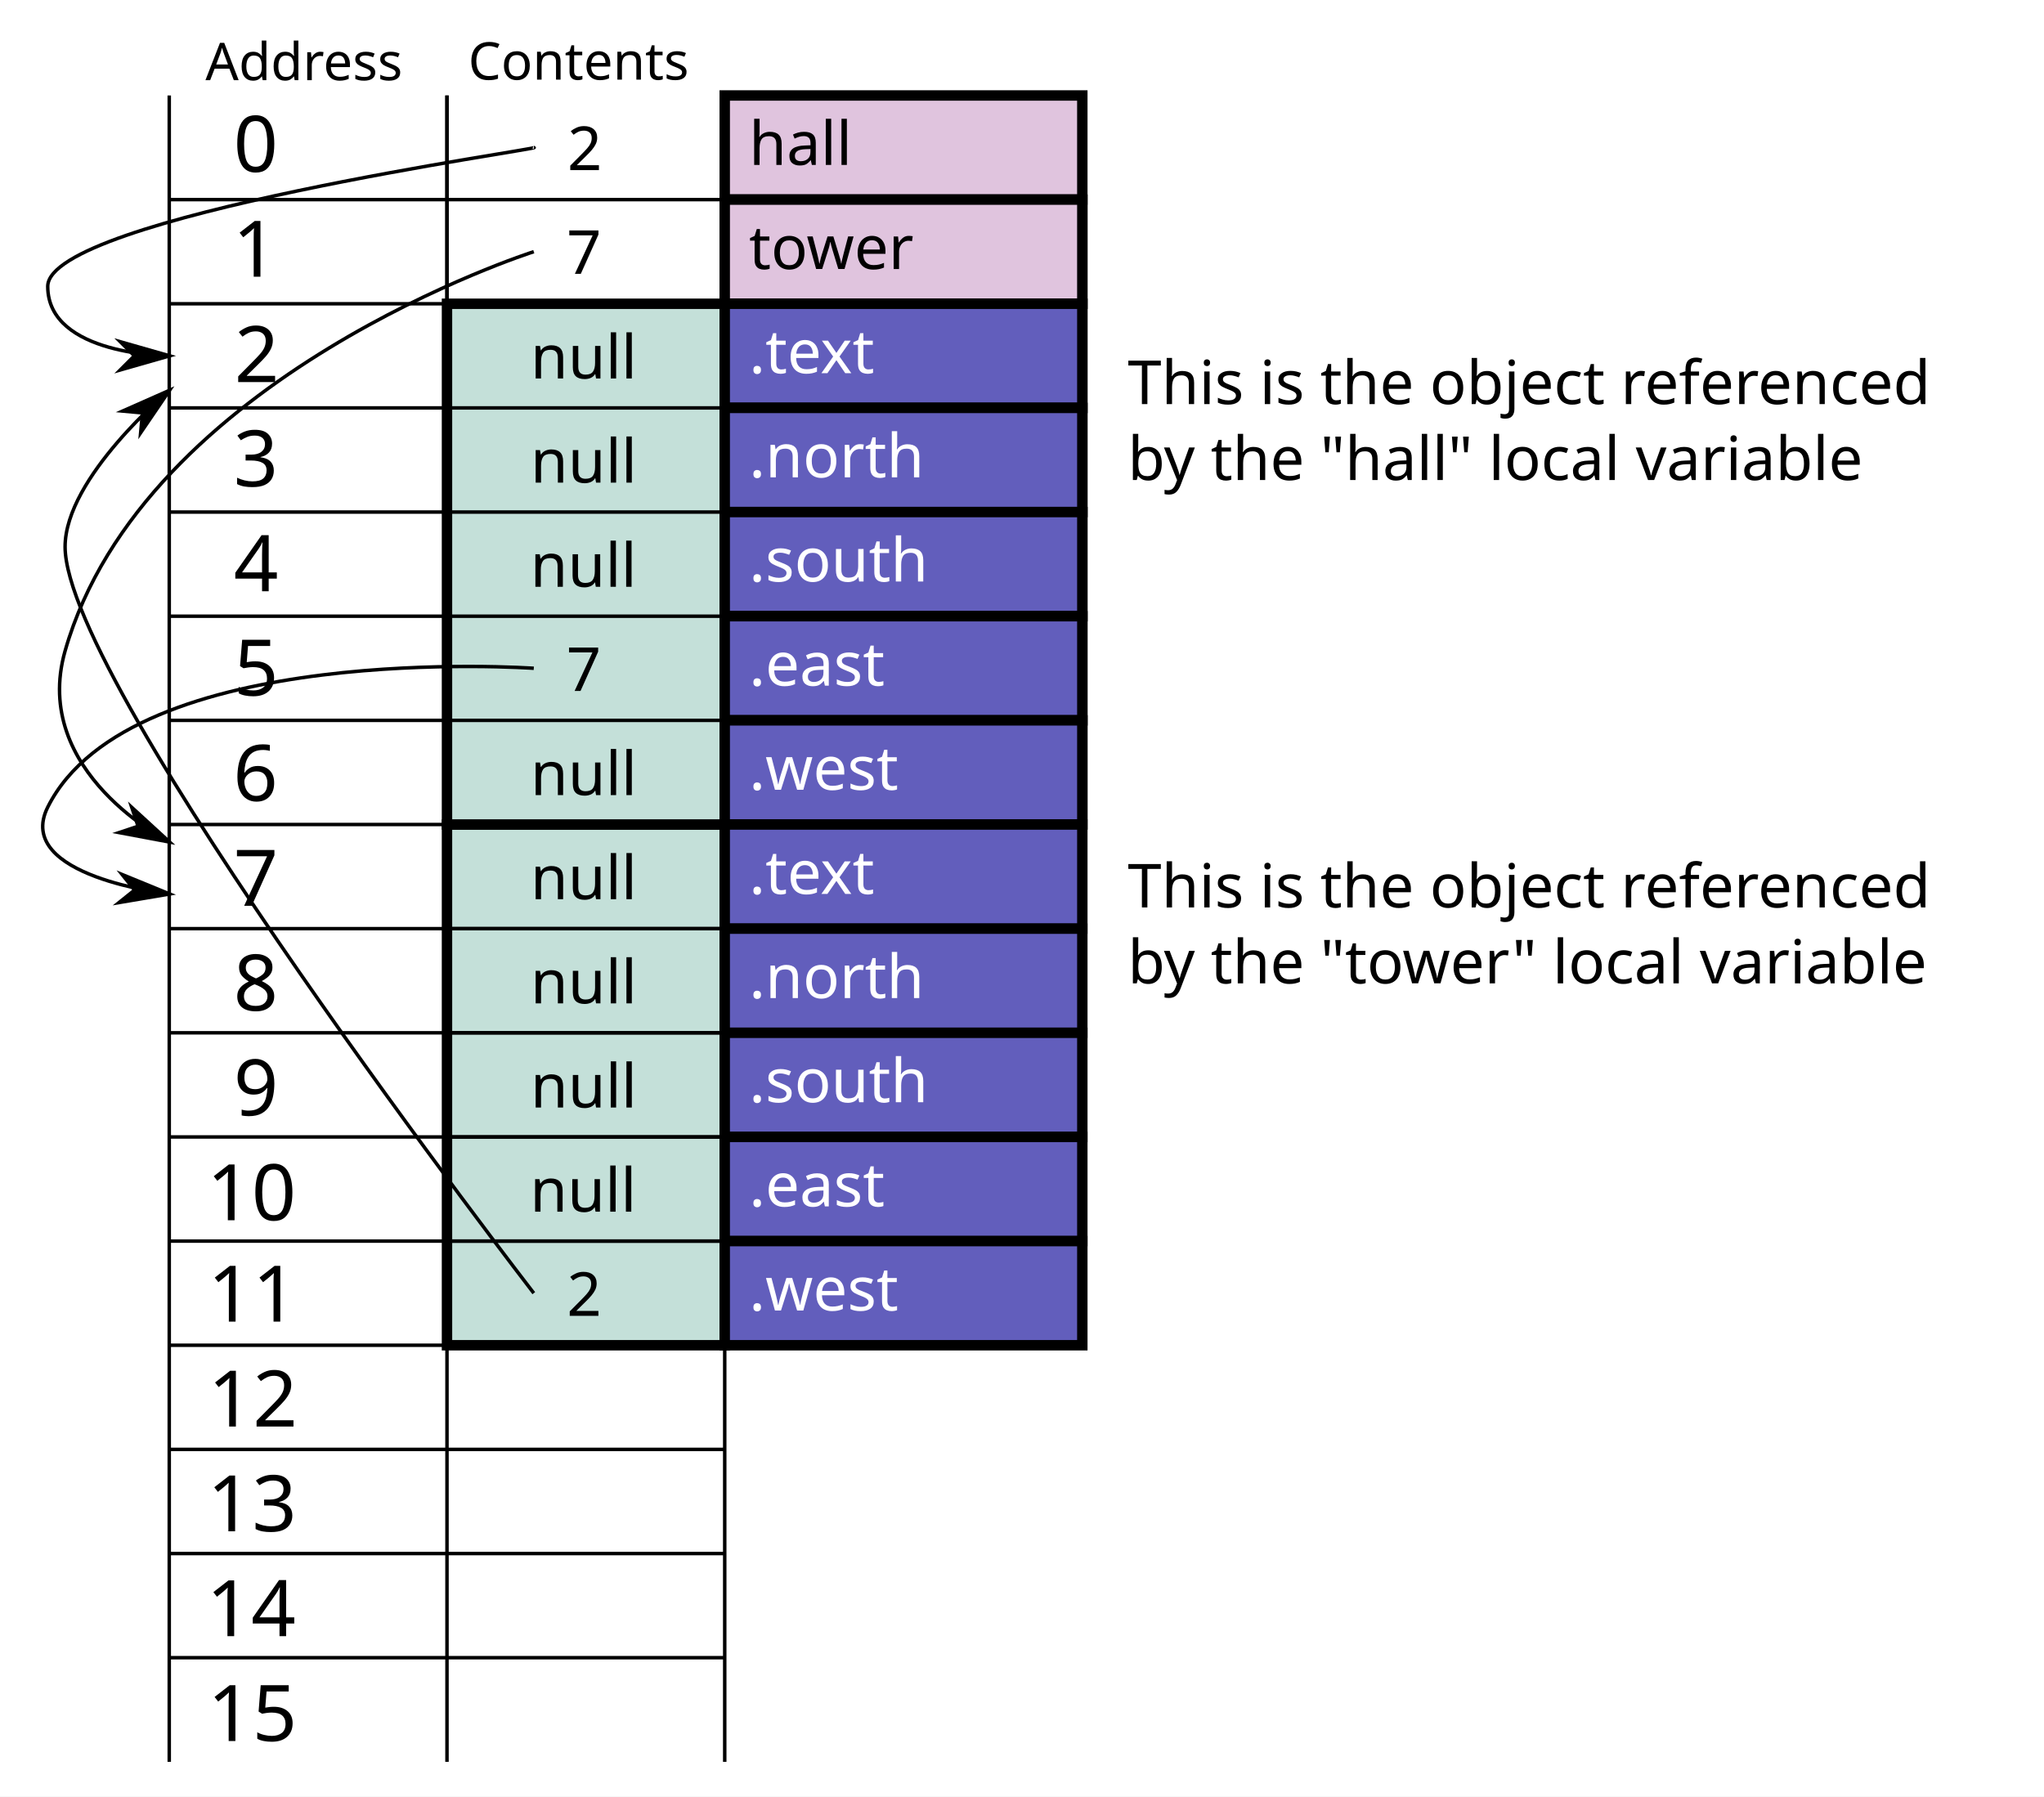
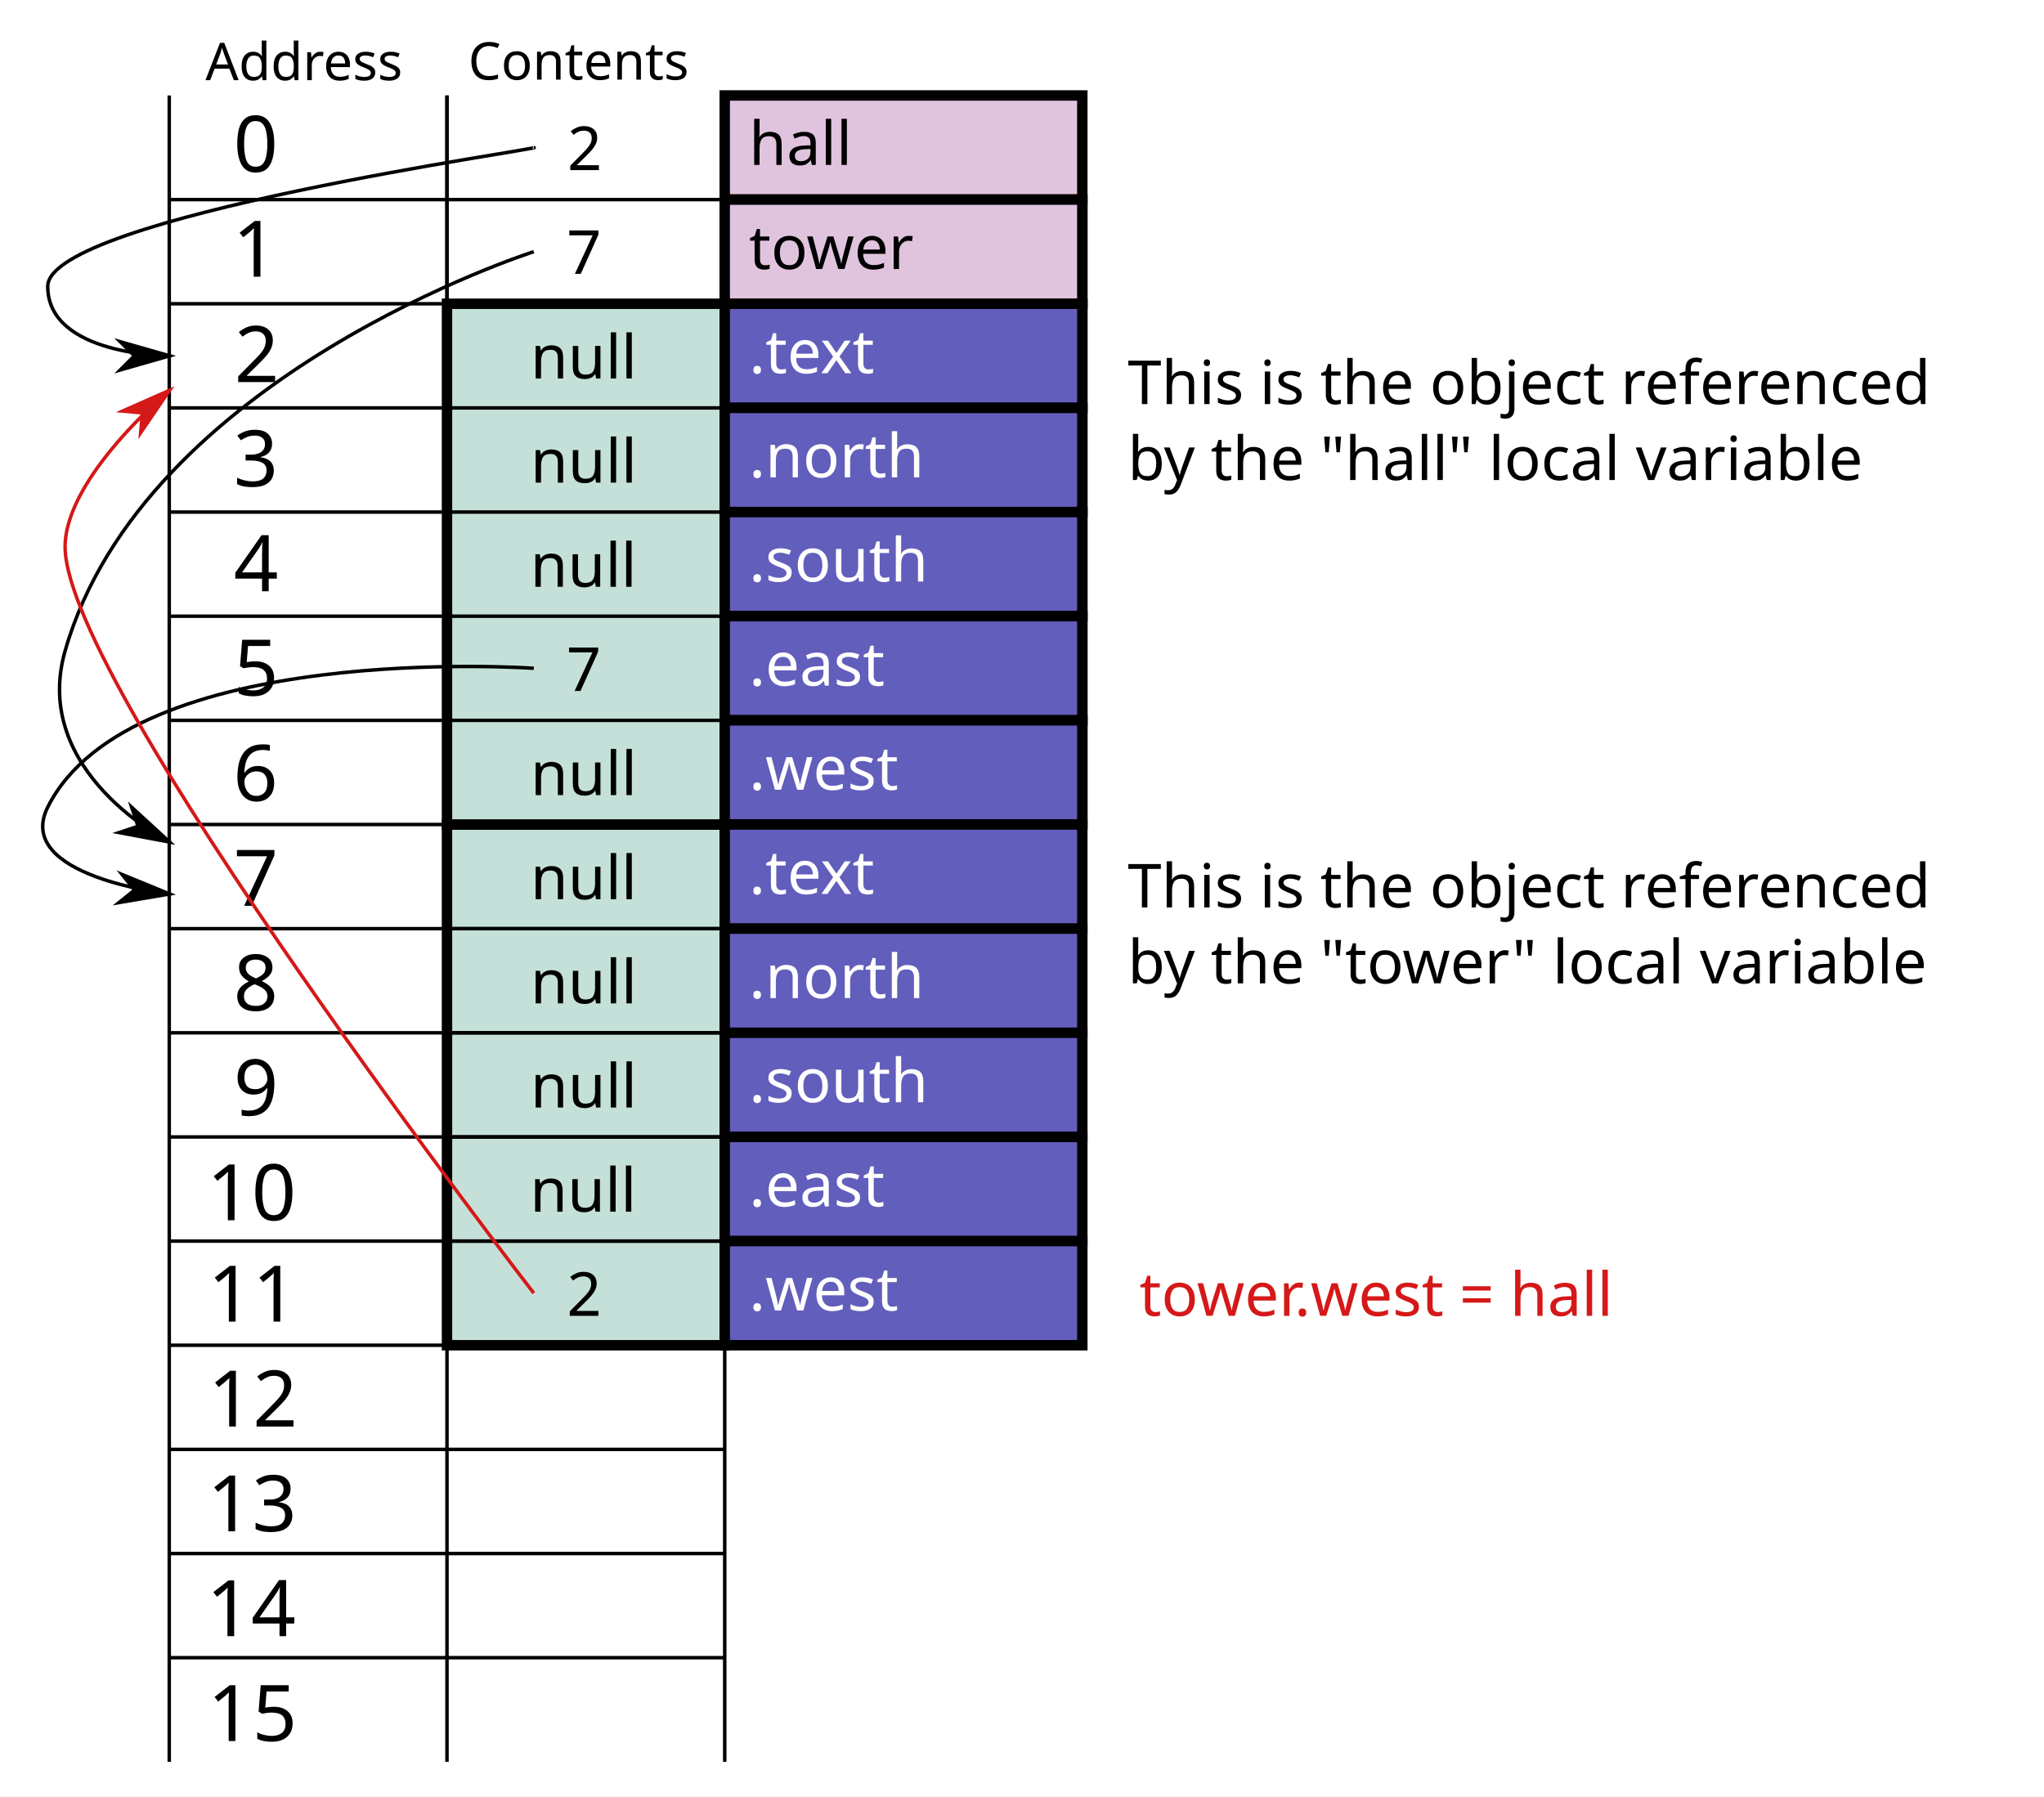
<svg xmlns="http://www.w3.org/2000/svg" width="166.158mm" height="146.05mm" viewBox="0 0 588.75 517.5" id="svg2" version="1.1">
  <defs id="defs4">
    <marker style="overflow:visible" id="marker5242" refX="0" refY="0" orient="auto">
-       <path transform="matrix(-0.8,0,0,-0.8,-10,0)" style="fill:#000000;fill-opacity:1;fill-rule:evenodd;stroke:#000000;stroke-width:1pt;stroke-opacity:1" d="M 0,0 5,-5 -12.5,0 5,5 0,0 Z" id="path5244" />
+       <path transform="matrix(-0.8,0,0,-0.8,-10,0)" style="fill:#d51818;fill-opacity:1;fill-rule:evenodd;stroke:#d51818;stroke-width:1pt;stroke-opacity:1" d="M 0,0 5,-5 -12.5,0 5,5 0,0 Z" id="path5244" />
    </marker>
    <marker orient="auto" refY="0" refX="0" id="marker4905" style="overflow:visible">
      <path id="path4907" d="M 0,0 5,-5 -12.5,0 5,5 0,0 Z" style="fill:#000000;fill-opacity:1;fill-rule:evenodd;stroke:#000000;stroke-width:1pt;stroke-opacity:1" transform="matrix(-0.8,0,0,-0.8,-10,0)" />
    </marker>
    <marker style="overflow:visible" id="marker6380" refX="0" refY="0" orient="auto">
      <path transform="matrix(-0.8,0,0,-0.8,-10,0)" style="fill:#000000;fill-opacity:1;fill-rule:evenodd;stroke:#000000;stroke-width:1pt;stroke-opacity:1" d="M 0,0 5,-5 -12.5,0 5,5 0,0 Z" id="path6382" />
    </marker>
    <marker orient="auto" refY="0" refX="0" id="Arrow1Lend" style="overflow:visible">
      <path id="path4327" d="M 0,0 5,-5 -12.5,0 5,5 0,0 Z" style="fill:#000000;fill-opacity:1;fill-rule:evenodd;stroke:#000000;stroke-width:1pt;stroke-opacity:1" transform="matrix(-0.8,0,0,-0.8,-10,0)" />
    </marker>
  </defs>
  <g id="layer1" transform="translate(88.74996,-44.86237)">
    <rect style="opacity:1;fill:#ffffff;fill-opacity:1;stroke:none;stroke-width:2.425;stroke-miterlimit:10;stroke-dasharray:none;stroke-opacity:1" id="rect4155-3" width="588.75" height="517.5" x="-88.75" y="44.862" />
    <rect y="282.362" x="40" height="150" width="80" id="rect3537" style="opacity:1;fill:#c4e0d9;fill-opacity:1;stroke:#000000;stroke-width:3;stroke-miterlimit:4;stroke-dasharray:none;stroke-opacity:1" />
    <rect style="opacity:1;fill:#c4e0d9;fill-opacity:1;stroke:#000000;stroke-width:3;stroke-miterlimit:4;stroke-dasharray:none;stroke-opacity:1" id="rect4316" width="80" height="150" x="40" y="132.362" />
    <path style="fill:none;fill-rule:evenodd;stroke:#000000;stroke-width:1px;stroke-linecap:butt;stroke-linejoin:miter;stroke-opacity:1" d="M 40,72.362 40,402.362" id="path4153" />
    <path style="fill:none;fill-rule:evenodd;stroke:#000000;stroke-width:1px;stroke-linecap:butt;stroke-linejoin:miter;stroke-opacity:1" d="m 40,102.362 80,0" id="path4184" />
    <path style="fill:none;fill-rule:evenodd;stroke:#000000;stroke-width:1px;stroke-linecap:butt;stroke-linejoin:miter;stroke-opacity:1" d="m 120,72.362 -2e-5,480" id="path4186" />
    <path style="fill:none;fill-rule:evenodd;stroke:#000000;stroke-width:1px;stroke-linecap:butt;stroke-linejoin:miter;stroke-opacity:1" d="m 40,192.362 80,0" id="path4184-3" />
    <path style="fill:none;fill-rule:evenodd;stroke:#000000;stroke-width:1px;stroke-linecap:butt;stroke-linejoin:miter;stroke-opacity:1" d="m 40,342.362 80,0" id="path4184-8" />
    <path style="fill:none;fill-rule:evenodd;stroke:#000000;stroke-width:1px;stroke-linecap:butt;stroke-linejoin:miter;stroke-opacity:1" d="m 40,312.362 80,0" id="path4184-6" />
    <path style="fill:none;fill-rule:evenodd;stroke:#000000;stroke-width:1px;stroke-linecap:butt;stroke-linejoin:miter;stroke-opacity:1" d="m 40,282.362 80,0" id="path4184-0" />
    <path style="fill:none;fill-rule:evenodd;stroke:#000000;stroke-width:1px;stroke-linecap:butt;stroke-linejoin:miter;stroke-opacity:1" d="m 40,132.362 80,0" id="path4184-4" />
    <path style="fill:none;fill-rule:evenodd;stroke:#000000;stroke-width:1px;stroke-linecap:butt;stroke-linejoin:miter;stroke-opacity:1" d="m 40,222.362 80,0" id="path4184-8-8" />
    <path style="fill:none;fill-rule:evenodd;stroke:#000000;stroke-width:1px;stroke-linecap:butt;stroke-linejoin:miter;stroke-opacity:1" d="m 40,372.362 80,0" id="path4184-8-88" />
    <path style="fill:none;fill-rule:evenodd;stroke:#000000;stroke-width:1px;stroke-linecap:butt;stroke-linejoin:miter;stroke-opacity:1" d="m 40,162.362 80,0" id="path4184-4-9" />
    <path style="fill:none;fill-rule:evenodd;stroke:#000000;stroke-width:1px;stroke-linecap:butt;stroke-linejoin:miter;stroke-opacity:1" d="m 40,252.362 80,0" id="path4184-8-8-7" />
    <path style="fill:none;fill-rule:evenodd;stroke:#000000;stroke-width:1px;stroke-linecap:butt;stroke-linejoin:miter;stroke-opacity:1" d="m -40,72.362 -2e-6,480" id="path4153-6" />
    <path style="fill:none;fill-rule:evenodd;stroke:#000000;stroke-width:1px;stroke-linecap:butt;stroke-linejoin:miter;stroke-opacity:1" d="m -40,102.362 80,0" id="path4184-43" />
    <path style="fill:none;fill-rule:evenodd;stroke:#000000;stroke-width:1px;stroke-linecap:butt;stroke-linejoin:miter;stroke-opacity:1" d="m 40,72.362 -1.1e-5,480" id="path4186-3" />
    <path style="fill:none;fill-rule:evenodd;stroke:#000000;stroke-width:1px;stroke-linecap:butt;stroke-linejoin:miter;stroke-opacity:1" d="m -40,192.362 80,0" id="path4184-3-3" />
    <path style="fill:none;fill-rule:evenodd;stroke:#000000;stroke-width:1px;stroke-linecap:butt;stroke-linejoin:miter;stroke-opacity:1" d="m -40,342.362 80,0" id="path4184-8-86" />
    <path style="fill:none;fill-rule:evenodd;stroke:#000000;stroke-width:1px;stroke-linecap:butt;stroke-linejoin:miter;stroke-opacity:1" d="m -40,312.362 80,0" id="path4184-6-0" />
    <path style="fill:none;fill-rule:evenodd;stroke:#000000;stroke-width:1px;stroke-linecap:butt;stroke-linejoin:miter;stroke-opacity:1" d="m -40,282.362 80,0" id="path4184-0-4" />
    <path style="fill:none;fill-rule:evenodd;stroke:#000000;stroke-width:1px;stroke-linecap:butt;stroke-linejoin:miter;stroke-opacity:1" d="m -40,132.362 80,0" id="path4184-4-8" />
    <path style="fill:none;fill-rule:evenodd;stroke:#000000;stroke-width:1px;stroke-linecap:butt;stroke-linejoin:miter;stroke-opacity:1" d="m -40,222.362 80,0" id="path4184-8-8-8" />
    <path style="fill:none;fill-rule:evenodd;stroke:#000000;stroke-width:1px;stroke-linecap:butt;stroke-linejoin:miter;stroke-opacity:1" d="m -40,372.362 80,0" id="path4184-8-88-8" />
    <path style="fill:none;fill-rule:evenodd;stroke:#000000;stroke-width:1px;stroke-linecap:butt;stroke-linejoin:miter;stroke-opacity:1" d="m -40,162.362 80,0" id="path4184-4-9-9" />
    <path style="fill:none;fill-rule:evenodd;stroke:#000000;stroke-width:1px;stroke-linecap:butt;stroke-linejoin:miter;stroke-opacity:1" d="m -40,252.362 80,0" id="path4184-8-8-7-7" />
    <text xml:space="preserve" style="font-style:normal;font-weight:normal;font-size:22.5px;line-height:125%;font-family:sans-serif;text-align:start;letter-spacing:0px;word-spacing:0px;writing-mode:lr-tb;text-anchor:start;fill:#000000;fill-opacity:1;stroke:none;stroke-width:1px;stroke-linecap:butt;stroke-linejoin:miter;stroke-opacity:1" x="-21.514" y="94.362" id="text4207">
      <tspan id="tspan4209" x="-21.514" y="94.362">0</tspan>
    </text>
    <text xml:space="preserve" style="font-style:normal;font-weight:normal;font-size:22.5px;line-height:125%;font-family:sans-serif;text-align:start;letter-spacing:0px;word-spacing:0px;writing-mode:lr-tb;text-anchor:start;fill:#000000;fill-opacity:1;stroke:none;stroke-width:1px;stroke-linecap:butt;stroke-linejoin:miter;stroke-opacity:1" x="-21.717" y="124.573" id="text4211">
      <tspan id="tspan4213" x="-21.717" y="124.573">1</tspan>
    </text>
    <text xml:space="preserve" style="font-style:normal;font-weight:normal;font-size:22.5px;line-height:125%;font-family:sans-serif;text-align:start;letter-spacing:0px;word-spacing:0px;writing-mode:lr-tb;text-anchor:start;fill:#000000;fill-opacity:1;stroke:none;stroke-width:1px;stroke-linecap:butt;stroke-linejoin:miter;stroke-opacity:1" x="-21.217" y="154.922" id="text4215">
      <tspan id="tspan4217" x="-21.217" y="154.922">2</tspan>
    </text>
    <text xml:space="preserve" style="font-style:normal;font-weight:normal;font-size:22.5px;line-height:125%;font-family:sans-serif;text-align:start;letter-spacing:0px;word-spacing:0px;writing-mode:lr-tb;text-anchor:start;fill:#000000;fill-opacity:1;stroke:none;stroke-width:1px;stroke-linecap:butt;stroke-linejoin:miter;stroke-opacity:1" x="-21.475" y="184.962" id="text4219">
      <tspan id="tspan4221" x="-21.475" y="184.962" style="font-weight:normal">3</tspan>
    </text>
    <text xml:space="preserve" style="font-style:normal;font-weight:normal;font-size:22.5px;line-height:125%;font-family:sans-serif;text-align:start;letter-spacing:0px;word-spacing:0px;writing-mode:lr-tb;text-anchor:start;fill:#000000;fill-opacity:1;stroke:none;stroke-width:1px;stroke-linecap:butt;stroke-linejoin:miter;stroke-opacity:1" x="-21.437" y="215.173" id="text4223">
      <tspan id="tspan4225" x="-21.437" y="215.173">4</tspan>
    </text>
    <text xml:space="preserve" style="font-style:normal;font-weight:normal;font-size:22.5px;line-height:125%;font-family:sans-serif;text-align:start;letter-spacing:0px;word-spacing:0px;writing-mode:lr-tb;text-anchor:start;fill:#000000;fill-opacity:1;stroke:none;stroke-width:1px;stroke-linecap:butt;stroke-linejoin:miter;stroke-opacity:1" x="-21.404" y="245.214" id="text4227">
      <tspan id="tspan4229" x="-21.404" y="245.214">5</tspan>
    </text>
    <text xml:space="preserve" style="font-style:normal;font-weight:normal;font-size:22.5px;line-height:125%;font-family:sans-serif;text-align:start;letter-spacing:0px;word-spacing:0px;writing-mode:lr-tb;text-anchor:start;fill:#000000;fill-opacity:1;stroke:none;stroke-width:1px;stroke-linecap:butt;stroke-linejoin:miter;stroke-opacity:1" x="-21.596" y="275.562" id="text4231">
      <tspan id="tspan4233" x="-21.596" y="275.562">6</tspan>
    </text>
    <text xml:space="preserve" style="font-style:normal;font-weight:normal;font-size:22.5px;line-height:125%;font-family:sans-serif;text-align:start;letter-spacing:0px;word-spacing:0px;writing-mode:lr-tb;text-anchor:start;fill:#000000;fill-opacity:1;stroke:none;stroke-width:1px;stroke-linecap:butt;stroke-linejoin:miter;stroke-opacity:1" x="-21.481" y="305.773" id="text4235">
      <tspan id="tspan4237" x="-21.481" y="305.773">7</tspan>
    </text>
    <text xml:space="preserve" style="font-style:normal;font-weight:normal;font-size:22.5px;line-height:125%;font-family:sans-serif;text-align:start;letter-spacing:0px;word-spacing:0px;writing-mode:lr-tb;text-anchor:start;fill:#000000;fill-opacity:1;stroke:none;stroke-width:1px;stroke-linecap:butt;stroke-linejoin:miter;stroke-opacity:1" x="-21.514" y="335.962" id="text4239">
      <tspan id="tspan4241" x="-21.514" y="335.962">8</tspan>
    </text>
    <text xml:space="preserve" style="font-style:normal;font-weight:normal;font-size:22.5px;line-height:125%;font-family:sans-serif;text-align:start;letter-spacing:0px;word-spacing:0px;writing-mode:lr-tb;text-anchor:start;fill:#000000;fill-opacity:1;stroke:none;stroke-width:1px;stroke-linecap:butt;stroke-linejoin:miter;stroke-opacity:1" x="-21.437" y="366.162" id="text4243">
      <tspan id="tspan4245" x="-21.437" y="366.162">9</tspan>
    </text>
    <text xml:space="preserve" style="font-style:normal;font-weight:normal;font-size:22.5px;line-height:125%;font-family:sans-serif;text-align:start;letter-spacing:0px;word-spacing:0px;writing-mode:lr-tb;text-anchor:start;fill:#000000;fill-opacity:1;stroke:none;stroke-width:1px;stroke-linecap:butt;stroke-linejoin:miter;stroke-opacity:1" x="-29.171" y="396.362" id="text4247">
      <tspan id="tspan4249" x="-29.171" y="396.362">10</tspan>
    </text>
    <text xml:space="preserve" style="font-style:normal;font-weight:normal;font-size:22.5px;line-height:125%;font-family:sans-serif;text-align:start;letter-spacing:0px;word-spacing:0px;writing-mode:lr-tb;text-anchor:start;fill:#000000;fill-opacity:1;stroke:none;stroke-width:1px;stroke-linecap:butt;stroke-linejoin:miter;stroke-opacity:1" x="-29.572" y="67.954" id="text5887">
      <tspan id="tspan5889" x="-29.572" y="67.954" style="font-size:15px">Address</tspan>
    </text>
    <text xml:space="preserve" style="font-style:normal;font-weight:normal;font-size:22.5px;line-height:125%;font-family:sans-serif;text-align:start;letter-spacing:0px;word-spacing:0px;writing-mode:lr-tb;text-anchor:start;fill:#000000;fill-opacity:1;stroke:none;stroke-width:1px;stroke-linecap:butt;stroke-linejoin:miter;stroke-opacity:1" x="46.1" y="67.801" id="text5891">
      <tspan id="tspan5893" x="46.1" y="67.801" style="font-size:15px">Contents</tspan>
    </text>
    <g id="g3448" transform="translate(1.420786,-4.55868)">
      <rect y="76.921" x="118.579" height="30" width="103" id="rect4497" style="color:#000000;clip-rule:nonzero;display:inline;overflow:visible;visibility:visible;opacity:1;isolation:auto;mix-blend-mode:normal;color-interpolation:sRGB;color-interpolation-filters:linearRGB;solid-color:#000000;solid-opacity:1;fill:#e0c4de;fill-opacity:1;fill-rule:nonzero;stroke:#000000;stroke-width:3;stroke-linecap:butt;stroke-linejoin:miter;stroke-miterlimit:4;stroke-dasharray:none;stroke-dashoffset:0;stroke-opacity:1;color-rendering:auto;image-rendering:auto;shape-rendering:auto;text-rendering:auto;enable-background:accumulate" />
      <text id="text4925" y="96.921" x="125.579" style="font-style:normal;font-weight:normal;font-size:17.5px;line-height:125%;font-family:sans-serif;text-align:start;letter-spacing:0px;word-spacing:0px;writing-mode:lr-tb;text-anchor:start;fill:#000000;fill-opacity:1;stroke:none;stroke-width:1px;stroke-linecap:butt;stroke-linejoin:miter;stroke-opacity:1" xml:space="preserve">
        <tspan y="96.921" x="125.579" id="tspan4927">hall</tspan>
      </text>
    </g>
    <path id="path3404" d="m 40,492.362 80,0" style="fill:none;fill-rule:evenodd;stroke:#000000;stroke-width:1px;stroke-linecap:butt;stroke-linejoin:miter;stroke-opacity:1" />
    <path id="path3406" d="m 40,462.362 80,0" style="fill:none;fill-rule:evenodd;stroke:#000000;stroke-width:1px;stroke-linecap:butt;stroke-linejoin:miter;stroke-opacity:1" />
    <path id="path3408" d="m 40,432.362 80,0" style="fill:none;fill-rule:evenodd;stroke:#000000;stroke-width:1px;stroke-linecap:butt;stroke-linejoin:miter;stroke-opacity:1" />
    <path id="path3410" d="m 40,522.362 80,0" style="fill:none;fill-rule:evenodd;stroke:#000000;stroke-width:1px;stroke-linecap:butt;stroke-linejoin:miter;stroke-opacity:1" />
    <path id="path3412" d="m 40,402.362 80,0" style="fill:none;fill-rule:evenodd;stroke:#000000;stroke-width:1px;stroke-linecap:butt;stroke-linejoin:miter;stroke-opacity:1" />
    <path id="path3414" d="m -40,492.362 80,0" style="fill:none;fill-rule:evenodd;stroke:#000000;stroke-width:1px;stroke-linecap:butt;stroke-linejoin:miter;stroke-opacity:1" />
    <path id="path3416" d="m -40,462.362 80,0" style="fill:none;fill-rule:evenodd;stroke:#000000;stroke-width:1px;stroke-linecap:butt;stroke-linejoin:miter;stroke-opacity:1" />
    <path id="path3418" d="m -40,432.362 80,0" style="fill:none;fill-rule:evenodd;stroke:#000000;stroke-width:1px;stroke-linecap:butt;stroke-linejoin:miter;stroke-opacity:1" />
    <path id="path3420" d="m -40,522.362 80,0" style="fill:none;fill-rule:evenodd;stroke:#000000;stroke-width:1px;stroke-linecap:butt;stroke-linejoin:miter;stroke-opacity:1" />
    <path id="path3422" d="m -40,402.362 80,0" style="fill:none;fill-rule:evenodd;stroke:#000000;stroke-width:1px;stroke-linecap:butt;stroke-linejoin:miter;stroke-opacity:1" />
    <text id="text3424" y="425.562" x="-28.88" style="font-style:normal;font-weight:normal;font-size:22.5px;line-height:125%;font-family:sans-serif;text-align:start;letter-spacing:0px;word-spacing:0px;writing-mode:lr-tb;text-anchor:start;fill:#000000;fill-opacity:1;stroke:none;stroke-width:1px;stroke-linecap:butt;stroke-linejoin:miter;stroke-opacity:1" xml:space="preserve">
      <tspan y="425.562" x="-28.88" id="tspan3426">11</tspan>
    </text>
    <text id="text3428" y="455.773" x="-28.792" style="font-style:normal;font-weight:normal;font-size:22.5px;line-height:125%;font-family:sans-serif;text-align:start;letter-spacing:0px;word-spacing:0px;writing-mode:lr-tb;text-anchor:start;fill:#000000;fill-opacity:1;stroke:none;stroke-width:1px;stroke-linecap:butt;stroke-linejoin:miter;stroke-opacity:1" xml:space="preserve">
      <tspan y="455.773" x="-28.792" id="tspan3430">12</tspan>
    </text>
    <text id="text3432" y="485.962" x="-29.017" style="font-style:normal;font-weight:normal;font-size:22.5px;line-height:125%;font-family:sans-serif;text-align:start;letter-spacing:0px;word-spacing:0px;writing-mode:lr-tb;text-anchor:start;fill:#000000;fill-opacity:1;stroke:none;stroke-width:1px;stroke-linecap:butt;stroke-linejoin:miter;stroke-opacity:1" xml:space="preserve">
      <tspan y="485.962" x="-29.017" id="tspan3434">13</tspan>
    </text>
    <text id="text3436" y="516.162" x="-29.286" style="font-style:normal;font-weight:normal;font-size:22.5px;line-height:125%;font-family:sans-serif;text-align:start;letter-spacing:0px;word-spacing:0px;writing-mode:lr-tb;text-anchor:start;fill:#000000;fill-opacity:1;stroke:none;stroke-width:1px;stroke-linecap:butt;stroke-linejoin:miter;stroke-opacity:1" xml:space="preserve">
      <tspan y="516.162" x="-29.286" id="tspan3438">14</tspan>
    </text>
    <text id="text3440" y="546.362" x="-28.935" style="font-style:normal;font-weight:normal;font-size:22.5px;line-height:125%;font-family:sans-serif;text-align:start;letter-spacing:0px;word-spacing:0px;writing-mode:lr-tb;text-anchor:start;fill:#000000;fill-opacity:1;stroke:none;stroke-width:1px;stroke-linecap:butt;stroke-linejoin:miter;stroke-opacity:1" xml:space="preserve">
      <tspan y="546.362" x="-28.935" id="tspan3442">15</tspan>
    </text>
    <text xml:space="preserve" style="font-style:normal;font-weight:normal;font-size:17.5px;line-height:125%;font-family:sans-serif;text-align:start;letter-spacing:0px;word-spacing:0px;writing-mode:lr-tb;text-anchor:start;fill:#000000;fill-opacity:1;stroke:none;stroke-width:1px;stroke-linecap:butt;stroke-linejoin:miter;stroke-opacity:1" x="-10" y="452.362" id="text3444">
      <tspan id="tspan3446" x="-10" y="452.362" />
    </text>
    <rect y="102.362" x="120" height="30" width="103" id="rect3455" style="color:#000000;clip-rule:nonzero;display:inline;overflow:visible;visibility:visible;opacity:1;isolation:auto;mix-blend-mode:normal;color-interpolation:sRGB;color-interpolation-filters:linearRGB;solid-color:#000000;solid-opacity:1;fill:#e0c4de;fill-opacity:1;fill-rule:nonzero;stroke:#000000;stroke-width:3;stroke-linecap:butt;stroke-linejoin:miter;stroke-miterlimit:4;stroke-dasharray:none;stroke-dashoffset:0;stroke-opacity:1;color-rendering:auto;image-rendering:auto;shape-rendering:auto;text-rendering:auto;enable-background:accumulate" />
    <text id="text3457" y="122.362" x="127" style="font-style:normal;font-weight:normal;font-size:17.5px;line-height:125%;font-family:sans-serif;text-align:start;letter-spacing:0px;word-spacing:0px;writing-mode:lr-tb;text-anchor:start;fill:#000000;fill-opacity:1;stroke:none;stroke-width:1px;stroke-linecap:butt;stroke-linejoin:miter;stroke-opacity:1" xml:space="preserve">
      <tspan y="122.362" x="127" id="tspan3459">myEnemy</tspan>
    </text>
    <rect style="color:#000000;clip-rule:nonzero;display:inline;overflow:visible;visibility:visible;opacity:1;isolation:auto;mix-blend-mode:normal;color-interpolation:sRGB;color-interpolation-filters:linearRGB;solid-color:#000000;solid-opacity:1;fill:#e0c4de;fill-opacity:1;fill-rule:nonzero;stroke:#000000;stroke-width:3;stroke-linecap:butt;stroke-linejoin:miter;stroke-miterlimit:4;stroke-dasharray:none;stroke-dashoffset:0;stroke-opacity:1;color-rendering:auto;image-rendering:auto;shape-rendering:auto;text-rendering:auto;enable-background:accumulate" id="rect3463" width="103" height="30" x="120" y="102.362" />
    <text xml:space="preserve" style="font-style:normal;font-weight:normal;font-size:17.5px;line-height:125%;font-family:sans-serif;text-align:start;letter-spacing:0px;word-spacing:0px;writing-mode:lr-tb;text-anchor:start;fill:#000000;fill-opacity:1;stroke:none;stroke-width:1px;stroke-linecap:butt;stroke-linejoin:miter;stroke-opacity:1" x="127" y="122.362" id="text3465">
      <tspan id="tspan3467" x="127" y="122.362">tower</tspan>
    </text>
    <rect style="color:#000000;clip-rule:nonzero;display:inline;overflow:visible;visibility:visible;opacity:1;isolation:auto;mix-blend-mode:normal;color-interpolation:sRGB;color-interpolation-filters:linearRGB;solid-color:#000000;solid-opacity:1;fill:#e0c4de;fill-opacity:1;fill-rule:nonzero;stroke:#000000;stroke-width:3;stroke-linecap:butt;stroke-linejoin:miter;stroke-miterlimit:4;stroke-dasharray:none;stroke-dashoffset:0;stroke-opacity:1;color-rendering:auto;image-rendering:auto;shape-rendering:auto;text-rendering:auto;enable-background:accumulate" id="rect3475" width="103" height="30" x="120" y="132.362" />
    <text xml:space="preserve" style="font-style:normal;font-weight:normal;font-size:17.5px;line-height:125%;font-family:sans-serif;text-align:start;letter-spacing:0px;word-spacing:0px;writing-mode:lr-tb;text-anchor:start;fill:#000000;fill-opacity:1;stroke:none;stroke-width:1px;stroke-linecap:butt;stroke-linejoin:miter;stroke-opacity:1" x="127" y="152.362" id="text3477">
      <tspan id="tspan3479" x="127" y="152.362">myEnemy</tspan>
    </text>
    <rect y="132.362" x="120" height="30" width="103" id="rect3481" style="color:#000000;clip-rule:nonzero;display:inline;overflow:visible;visibility:visible;opacity:1;isolation:auto;mix-blend-mode:normal;color-interpolation:sRGB;color-interpolation-filters:linearRGB;solid-color:#000000;solid-opacity:1;fill:#625ebc;fill-opacity:1;fill-rule:nonzero;stroke:#000000;stroke-width:3;stroke-linecap:butt;stroke-linejoin:miter;stroke-miterlimit:4;stroke-dasharray:none;stroke-dashoffset:0;stroke-opacity:1;color-rendering:auto;image-rendering:auto;shape-rendering:auto;text-rendering:auto;enable-background:accumulate" />
    <text id="text3483" y="152.362" x="127" style="font-style:normal;font-weight:normal;font-size:17.5px;line-height:125%;font-family:sans-serif;text-align:start;letter-spacing:0px;word-spacing:0px;writing-mode:lr-tb;text-anchor:start;fill:#ffffff;fill-opacity:1;stroke:none;stroke-width:1px;stroke-linecap:butt;stroke-linejoin:miter;stroke-opacity:1" xml:space="preserve">
      <tspan y="152.362" x="127" id="tspan3485">.text</tspan>
    </text>
    <rect y="162.362" x="120" height="30" width="103" id="rect3487" style="color:#000000;clip-rule:nonzero;display:inline;overflow:visible;visibility:visible;opacity:1;isolation:auto;mix-blend-mode:normal;color-interpolation:sRGB;color-interpolation-filters:linearRGB;solid-color:#000000;solid-opacity:1;fill:#e0c4de;fill-opacity:1;fill-rule:nonzero;stroke:#000000;stroke-width:3;stroke-linecap:butt;stroke-linejoin:miter;stroke-miterlimit:4;stroke-dasharray:none;stroke-dashoffset:0;stroke-opacity:1;color-rendering:auto;image-rendering:auto;shape-rendering:auto;text-rendering:auto;enable-background:accumulate" />
    <text id="text3489" y="182.362" x="127" style="font-style:normal;font-weight:normal;font-size:17.5px;line-height:125%;font-family:sans-serif;text-align:start;letter-spacing:0px;word-spacing:0px;writing-mode:lr-tb;text-anchor:start;fill:#000000;fill-opacity:1;stroke:none;stroke-width:1px;stroke-linecap:butt;stroke-linejoin:miter;stroke-opacity:1" xml:space="preserve">
      <tspan y="182.362" x="127" id="tspan3491">myEnemy</tspan>
    </text>
    <rect style="color:#000000;clip-rule:nonzero;display:inline;overflow:visible;visibility:visible;opacity:1;isolation:auto;mix-blend-mode:normal;color-interpolation:sRGB;color-interpolation-filters:linearRGB;solid-color:#000000;solid-opacity:1;fill:#625ebc;fill-opacity:1;fill-rule:nonzero;stroke:#000000;stroke-width:3;stroke-linecap:butt;stroke-linejoin:miter;stroke-miterlimit:4;stroke-dasharray:none;stroke-dashoffset:0;stroke-opacity:1;color-rendering:auto;image-rendering:auto;shape-rendering:auto;text-rendering:auto;enable-background:accumulate" id="rect3493" width="103" height="30" x="120" y="162.362" />
    <text xml:space="preserve" style="font-style:normal;font-weight:normal;font-size:17.5px;line-height:125%;font-family:sans-serif;text-align:start;letter-spacing:0px;word-spacing:0px;writing-mode:lr-tb;text-anchor:start;fill:#ffffff;fill-opacity:1;stroke:none;stroke-width:1px;stroke-linecap:butt;stroke-linejoin:miter;stroke-opacity:1" x="127" y="182.362" id="text3495">
      <tspan id="tspan3497" x="127" y="182.362">.north</tspan>
    </text>
    <rect style="color:#000000;clip-rule:nonzero;display:inline;overflow:visible;visibility:visible;opacity:1;isolation:auto;mix-blend-mode:normal;color-interpolation:sRGB;color-interpolation-filters:linearRGB;solid-color:#000000;solid-opacity:1;fill:#e0c4de;fill-opacity:1;fill-rule:nonzero;stroke:#000000;stroke-width:3;stroke-linecap:butt;stroke-linejoin:miter;stroke-miterlimit:4;stroke-dasharray:none;stroke-dashoffset:0;stroke-opacity:1;color-rendering:auto;image-rendering:auto;shape-rendering:auto;text-rendering:auto;enable-background:accumulate" id="rect3499" width="103" height="30" x="120" y="192.362" />
    <text xml:space="preserve" style="font-style:normal;font-weight:normal;font-size:17.5px;line-height:125%;font-family:sans-serif;text-align:start;letter-spacing:0px;word-spacing:0px;writing-mode:lr-tb;text-anchor:start;fill:#000000;fill-opacity:1;stroke:none;stroke-width:1px;stroke-linecap:butt;stroke-linejoin:miter;stroke-opacity:1" x="127" y="212.362" id="text3501">
      <tspan id="tspan3503" x="127" y="212.362">myEnemy</tspan>
    </text>
    <rect y="192.362" x="120" height="30" width="103" id="rect3505" style="color:#000000;clip-rule:nonzero;display:inline;overflow:visible;visibility:visible;opacity:1;isolation:auto;mix-blend-mode:normal;color-interpolation:sRGB;color-interpolation-filters:linearRGB;solid-color:#000000;solid-opacity:1;fill:#625ebc;fill-opacity:1;fill-rule:nonzero;stroke:#000000;stroke-width:3;stroke-linecap:butt;stroke-linejoin:miter;stroke-miterlimit:4;stroke-dasharray:none;stroke-dashoffset:0;stroke-opacity:1;color-rendering:auto;image-rendering:auto;shape-rendering:auto;text-rendering:auto;enable-background:accumulate" />
    <text id="text3507" y="212.362" x="127" style="font-style:normal;font-weight:normal;font-size:17.5px;line-height:125%;font-family:sans-serif;text-align:start;letter-spacing:0px;word-spacing:0px;writing-mode:lr-tb;text-anchor:start;fill:#ffffff;fill-opacity:1;stroke:none;stroke-width:1px;stroke-linecap:butt;stroke-linejoin:miter;stroke-opacity:1" xml:space="preserve">
      <tspan y="212.362" x="127" id="tspan3509">.south</tspan>
    </text>
    <rect y="222.362" x="120" height="30" width="103" id="rect3511" style="color:#000000;clip-rule:nonzero;display:inline;overflow:visible;visibility:visible;opacity:1;isolation:auto;mix-blend-mode:normal;color-interpolation:sRGB;color-interpolation-filters:linearRGB;solid-color:#000000;solid-opacity:1;fill:#e0c4de;fill-opacity:1;fill-rule:nonzero;stroke:#000000;stroke-width:3;stroke-linecap:butt;stroke-linejoin:miter;stroke-miterlimit:4;stroke-dasharray:none;stroke-dashoffset:0;stroke-opacity:1;color-rendering:auto;image-rendering:auto;shape-rendering:auto;text-rendering:auto;enable-background:accumulate" />
    <text id="text3513" y="242.362" x="127" style="font-style:normal;font-weight:normal;font-size:17.5px;line-height:125%;font-family:sans-serif;text-align:start;letter-spacing:0px;word-spacing:0px;writing-mode:lr-tb;text-anchor:start;fill:#000000;fill-opacity:1;stroke:none;stroke-width:1px;stroke-linecap:butt;stroke-linejoin:miter;stroke-opacity:1" xml:space="preserve">
      <tspan y="242.362" x="127" id="tspan3515">myEnemy</tspan>
    </text>
    <rect style="color:#000000;clip-rule:nonzero;display:inline;overflow:visible;visibility:visible;opacity:1;isolation:auto;mix-blend-mode:normal;color-interpolation:sRGB;color-interpolation-filters:linearRGB;solid-color:#000000;solid-opacity:1;fill:#625ebc;fill-opacity:1;fill-rule:nonzero;stroke:#000000;stroke-width:3;stroke-linecap:butt;stroke-linejoin:miter;stroke-miterlimit:4;stroke-dasharray:none;stroke-dashoffset:0;stroke-opacity:1;color-rendering:auto;image-rendering:auto;shape-rendering:auto;text-rendering:auto;enable-background:accumulate" id="rect3517" width="103" height="30" x="120" y="222.362" />
    <text xml:space="preserve" style="font-style:normal;font-weight:normal;font-size:17.5px;line-height:125%;font-family:sans-serif;text-align:start;letter-spacing:0px;word-spacing:0px;writing-mode:lr-tb;text-anchor:start;fill:#ffffff;fill-opacity:1;stroke:none;stroke-width:1px;stroke-linecap:butt;stroke-linejoin:miter;stroke-opacity:1" x="127" y="242.362" id="text3519">
      <tspan id="tspan3521" x="127" y="242.362">.east</tspan>
    </text>
    <rect style="color:#000000;clip-rule:nonzero;display:inline;overflow:visible;visibility:visible;opacity:1;isolation:auto;mix-blend-mode:normal;color-interpolation:sRGB;color-interpolation-filters:linearRGB;solid-color:#000000;solid-opacity:1;fill:#e0c4de;fill-opacity:1;fill-rule:nonzero;stroke:#000000;stroke-width:3;stroke-linecap:butt;stroke-linejoin:miter;stroke-miterlimit:4;stroke-dasharray:none;stroke-dashoffset:0;stroke-opacity:1;color-rendering:auto;image-rendering:auto;shape-rendering:auto;text-rendering:auto;enable-background:accumulate" id="rect3523" width="103" height="30" x="120" y="252.362" />
    <text xml:space="preserve" style="font-style:normal;font-weight:normal;font-size:17.5px;line-height:125%;font-family:sans-serif;text-align:start;letter-spacing:0px;word-spacing:0px;writing-mode:lr-tb;text-anchor:start;fill:#000000;fill-opacity:1;stroke:none;stroke-width:1px;stroke-linecap:butt;stroke-linejoin:miter;stroke-opacity:1" x="127" y="272.362" id="text3525">
      <tspan id="tspan3527" x="127" y="272.362">myEnemy</tspan>
    </text>
    <rect y="252.362" x="120" height="30" width="103" id="rect3529" style="color:#000000;clip-rule:nonzero;display:inline;overflow:visible;visibility:visible;opacity:1;isolation:auto;mix-blend-mode:normal;color-interpolation:sRGB;color-interpolation-filters:linearRGB;solid-color:#000000;solid-opacity:1;fill:#625ebc;fill-opacity:1;fill-rule:nonzero;stroke:#000000;stroke-width:3;stroke-linecap:butt;stroke-linejoin:miter;stroke-miterlimit:4;stroke-dasharray:none;stroke-dashoffset:0;stroke-opacity:1;color-rendering:auto;image-rendering:auto;shape-rendering:auto;text-rendering:auto;enable-background:accumulate" />
    <text id="text3531" y="272.362" x="127" style="font-style:normal;font-weight:normal;font-size:17.5px;line-height:125%;font-family:sans-serif;text-align:start;letter-spacing:0px;word-spacing:0px;writing-mode:lr-tb;text-anchor:start;fill:#ffffff;fill-opacity:1;stroke:none;stroke-width:1px;stroke-linecap:butt;stroke-linejoin:miter;stroke-opacity:1" xml:space="preserve">
      <tspan y="272.362" x="127" id="tspan3533">.west</tspan>
    </text>
    <text xml:space="preserve" style="font-style:normal;font-weight:normal;font-size:17.5px;line-height:125%;font-family:sans-serif;text-align:start;letter-spacing:0px;word-spacing:0px;writing-mode:lr-tb;text-anchor:start;fill:#000000;fill-opacity:1;stroke:none;stroke-width:1px;stroke-linecap:butt;stroke-linejoin:miter;stroke-opacity:1" x="64.059" y="153.886" id="text4442">
      <tspan id="tspan4444" x="64.059" y="153.886">null</tspan>
    </text>
    <text id="text4446" y="183.886" x="64.059" style="font-style:normal;font-weight:normal;font-size:17.5px;line-height:125%;font-family:sans-serif;text-align:start;letter-spacing:0px;word-spacing:0px;writing-mode:lr-tb;text-anchor:start;fill:#000000;fill-opacity:1;stroke:none;stroke-width:1px;stroke-linecap:butt;stroke-linejoin:miter;stroke-opacity:1" xml:space="preserve">
      <tspan y="183.886" x="64.059" id="tspan4448">null</tspan>
    </text>
    <text xml:space="preserve" style="font-style:normal;font-weight:normal;font-size:17.5px;line-height:125%;font-family:sans-serif;text-align:start;letter-spacing:0px;word-spacing:0px;writing-mode:lr-tb;text-anchor:start;fill:#000000;fill-opacity:1;stroke:none;stroke-width:1px;stroke-linecap:butt;stroke-linejoin:miter;stroke-opacity:1" x="63.983" y="213.886" id="text4450">
      <tspan id="tspan4452" x="63.983" y="213.886">null</tspan>
    </text>
    <text id="text4454" y="243.886" x="74.386" style="font-style:normal;font-weight:normal;font-size:17.5px;line-height:125%;font-family:sans-serif;text-align:start;letter-spacing:0px;word-spacing:0px;writing-mode:lr-tb;text-anchor:start;fill:#000000;fill-opacity:1;stroke:none;stroke-width:1px;stroke-linecap:butt;stroke-linejoin:miter;stroke-opacity:1" xml:space="preserve">
      <tspan y="243.886" x="74.386" id="tspan4456">7</tspan>
    </text>
    <text xml:space="preserve" style="font-style:normal;font-weight:normal;font-size:17.5px;line-height:125%;font-family:sans-serif;text-align:start;letter-spacing:0px;word-spacing:0px;writing-mode:lr-tb;text-anchor:start;fill:#000000;fill-opacity:1;stroke:none;stroke-width:1px;stroke-linecap:butt;stroke-linejoin:miter;stroke-opacity:1" x="64.059" y="273.886" id="text4458">
      <tspan id="tspan4460" x="64.059" y="273.886">null</tspan>
    </text>
    <text xml:space="preserve" style="font-style:normal;font-weight:normal;font-size:17.5px;line-height:125%;font-family:sans-serif;text-align:start;letter-spacing:0px;word-spacing:0px;writing-mode:lr-tb;text-anchor:start;fill:#000000;fill-opacity:1;stroke:none;stroke-width:1px;stroke-linecap:butt;stroke-linejoin:miter;stroke-opacity:1" x="74.668" y="93.856" id="text4462">
      <tspan id="tspan4464" x="74.668" y="93.856">2</tspan>
    </text>
    <path style="fill:none;fill-rule:evenodd;stroke:#000000;stroke-width:1px;stroke-linecap:butt;stroke-linejoin:miter;stroke-opacity:1;marker-end:url(#Arrow1Lend)" d="m 65,87.362 c 5,0 -140,20 -140,40 -4e-5,20 35,20 35,20" id="path4466" />
    <path style="fill:none;fill-rule:evenodd;stroke:#000000;stroke-width:1px;stroke-linecap:butt;stroke-linejoin:miter;stroke-opacity:1" d="m 40,342.362 80,0" id="path4184-3-6" />
    <path style="fill:none;fill-rule:evenodd;stroke:#000000;stroke-width:1px;stroke-linecap:butt;stroke-linejoin:miter;stroke-opacity:1" d="m 40,432.362 80,0" id="path4184-0-7" />
    <path style="fill:none;fill-rule:evenodd;stroke:#000000;stroke-width:1px;stroke-linecap:butt;stroke-linejoin:miter;stroke-opacity:1" d="m 40,282.362 80,0" id="path4184-4-5" />
    <path style="fill:none;fill-rule:evenodd;stroke:#000000;stroke-width:1px;stroke-linecap:butt;stroke-linejoin:miter;stroke-opacity:1" d="m 40,372.362 80,0" id="path4184-8-8-3" />
    <path style="fill:none;fill-rule:evenodd;stroke:#000000;stroke-width:1px;stroke-linecap:butt;stroke-linejoin:miter;stroke-opacity:1" d="m 40,312.362 80,0" id="path4184-4-9-5" />
    <path style="fill:none;fill-rule:evenodd;stroke:#000000;stroke-width:1px;stroke-linecap:butt;stroke-linejoin:miter;stroke-opacity:1" d="m 40,402.362 80,0" id="path4184-8-8-7-6" />
    <text id="text3537" y="161.253" x="236.082" style="font-style:normal;font-weight:normal;font-size:17.5px;line-height:125%;font-family:sans-serif;text-align:start;letter-spacing:0px;word-spacing:0px;writing-mode:lr-tb;text-anchor:start;fill:#000000;fill-opacity:1;stroke:none;stroke-width:1px;stroke-linecap:butt;stroke-linejoin:miter;stroke-opacity:1" xml:space="preserve">
      <tspan y="161.253" x="236.082" id="tspan3539">This is the object referenced</tspan>
      <tspan id="tspan3541" y="183.128" x="236.082">by the "hall" local variable</tspan>
    </text>
    <rect style="color:#000000;clip-rule:nonzero;display:inline;overflow:visible;visibility:visible;opacity:1;isolation:auto;mix-blend-mode:normal;color-interpolation:sRGB;color-interpolation-filters:linearRGB;solid-color:#000000;solid-opacity:1;fill:#625ebc;fill-opacity:1;fill-rule:nonzero;stroke:#000000;stroke-width:3;stroke-linecap:butt;stroke-linejoin:miter;stroke-miterlimit:4;stroke-dasharray:none;stroke-dashoffset:0;stroke-opacity:1;color-rendering:auto;image-rendering:auto;shape-rendering:auto;text-rendering:auto;enable-background:accumulate" id="rect3507" width="103" height="30" x="120" y="282.362" />
    <text xml:space="preserve" style="font-style:normal;font-weight:normal;font-size:17.5px;line-height:125%;font-family:sans-serif;text-align:start;letter-spacing:0px;word-spacing:0px;writing-mode:lr-tb;text-anchor:start;fill:#ffffff;fill-opacity:1;stroke:none;stroke-width:1px;stroke-linecap:butt;stroke-linejoin:miter;stroke-opacity:1" x="127" y="302.362" id="text3509">
      <tspan id="tspan3511" x="127" y="302.362">.text</tspan>
    </text>
    <rect y="312.362" x="120" height="30" width="103" id="rect3513" style="color:#000000;clip-rule:nonzero;display:inline;overflow:visible;visibility:visible;opacity:1;isolation:auto;mix-blend-mode:normal;color-interpolation:sRGB;color-interpolation-filters:linearRGB;solid-color:#000000;solid-opacity:1;fill:#625ebc;fill-opacity:1;fill-rule:nonzero;stroke:#000000;stroke-width:3;stroke-linecap:butt;stroke-linejoin:miter;stroke-miterlimit:4;stroke-dasharray:none;stroke-dashoffset:0;stroke-opacity:1;color-rendering:auto;image-rendering:auto;shape-rendering:auto;text-rendering:auto;enable-background:accumulate" />
    <text id="text3515" y="332.362" x="127" style="font-style:normal;font-weight:normal;font-size:17.5px;line-height:125%;font-family:sans-serif;text-align:start;letter-spacing:0px;word-spacing:0px;writing-mode:lr-tb;text-anchor:start;fill:#ffffff;fill-opacity:1;stroke:none;stroke-width:1px;stroke-linecap:butt;stroke-linejoin:miter;stroke-opacity:1" xml:space="preserve">
      <tspan y="332.362" x="127" id="tspan3517">.north</tspan>
    </text>
    <rect style="color:#000000;clip-rule:nonzero;display:inline;overflow:visible;visibility:visible;opacity:1;isolation:auto;mix-blend-mode:normal;color-interpolation:sRGB;color-interpolation-filters:linearRGB;solid-color:#000000;solid-opacity:1;fill:#625ebc;fill-opacity:1;fill-rule:nonzero;stroke:#000000;stroke-width:3;stroke-linecap:butt;stroke-linejoin:miter;stroke-miterlimit:4;stroke-dasharray:none;stroke-dashoffset:0;stroke-opacity:1;color-rendering:auto;image-rendering:auto;shape-rendering:auto;text-rendering:auto;enable-background:accumulate" id="rect3519" width="103" height="30" x="120" y="342.362" />
    <text xml:space="preserve" style="font-style:normal;font-weight:normal;font-size:17.5px;line-height:125%;font-family:sans-serif;text-align:start;letter-spacing:0px;word-spacing:0px;writing-mode:lr-tb;text-anchor:start;fill:#ffffff;fill-opacity:1;stroke:none;stroke-width:1px;stroke-linecap:butt;stroke-linejoin:miter;stroke-opacity:1" x="127" y="362.362" id="text3521">
      <tspan id="tspan3523" x="127" y="362.362">.south</tspan>
    </text>
    <rect y="372.362" x="120" height="30" width="103" id="rect3525" style="color:#000000;clip-rule:nonzero;display:inline;overflow:visible;visibility:visible;opacity:1;isolation:auto;mix-blend-mode:normal;color-interpolation:sRGB;color-interpolation-filters:linearRGB;solid-color:#000000;solid-opacity:1;fill:#625ebc;fill-opacity:1;fill-rule:nonzero;stroke:#000000;stroke-width:3;stroke-linecap:butt;stroke-linejoin:miter;stroke-miterlimit:4;stroke-dasharray:none;stroke-dashoffset:0;stroke-opacity:1;color-rendering:auto;image-rendering:auto;shape-rendering:auto;text-rendering:auto;enable-background:accumulate" />
    <text id="text3527" y="392.362" x="127" style="font-style:normal;font-weight:normal;font-size:17.5px;line-height:125%;font-family:sans-serif;text-align:start;letter-spacing:0px;word-spacing:0px;writing-mode:lr-tb;text-anchor:start;fill:#ffffff;fill-opacity:1;stroke:none;stroke-width:1px;stroke-linecap:butt;stroke-linejoin:miter;stroke-opacity:1" xml:space="preserve">
      <tspan y="392.362" x="127" id="tspan3529">.east</tspan>
    </text>
    <rect style="color:#000000;clip-rule:nonzero;display:inline;overflow:visible;visibility:visible;opacity:1;isolation:auto;mix-blend-mode:normal;color-interpolation:sRGB;color-interpolation-filters:linearRGB;solid-color:#000000;solid-opacity:1;fill:#625ebc;fill-opacity:1;fill-rule:nonzero;stroke:#000000;stroke-width:3;stroke-linecap:butt;stroke-linejoin:miter;stroke-miterlimit:4;stroke-dasharray:none;stroke-dashoffset:0;stroke-opacity:1;color-rendering:auto;image-rendering:auto;shape-rendering:auto;text-rendering:auto;enable-background:accumulate" id="rect3531" width="103" height="30" x="120" y="402.362" />
    <text xml:space="preserve" style="font-style:normal;font-weight:normal;font-size:17.5px;line-height:125%;font-family:sans-serif;text-align:start;letter-spacing:0px;word-spacing:0px;writing-mode:lr-tb;text-anchor:start;fill:#ffffff;fill-opacity:1;stroke:none;stroke-width:1px;stroke-linecap:butt;stroke-linejoin:miter;stroke-opacity:1" x="127" y="422.362" id="text3533">
      <tspan id="tspan3535" x="127" y="422.362">.west</tspan>
    </text>
    <text id="text3539" y="303.886" x="64.059" style="font-style:normal;font-weight:normal;font-size:17.5px;line-height:125%;font-family:sans-serif;text-align:start;letter-spacing:0px;word-spacing:0px;writing-mode:lr-tb;text-anchor:start;fill:#000000;fill-opacity:1;stroke:none;stroke-width:1px;stroke-linecap:butt;stroke-linejoin:miter;stroke-opacity:1" xml:space="preserve">
      <tspan y="303.886" x="64.059" id="tspan3542">null</tspan>
    </text>
    <text xml:space="preserve" style="font-style:normal;font-weight:normal;font-size:17.5px;line-height:125%;font-family:sans-serif;text-align:start;letter-spacing:0px;word-spacing:0px;writing-mode:lr-tb;text-anchor:start;fill:#000000;fill-opacity:1;stroke:none;stroke-width:1px;stroke-linecap:butt;stroke-linejoin:miter;stroke-opacity:1" x="64.059" y="333.886" id="text3544">
      <tspan id="tspan3546" x="64.059" y="333.886">null</tspan>
    </text>
    <text id="text3548" y="363.886" x="64.059" style="font-style:normal;font-weight:normal;font-size:17.5px;line-height:125%;font-family:sans-serif;text-align:start;letter-spacing:0px;word-spacing:0px;writing-mode:lr-tb;text-anchor:start;fill:#000000;fill-opacity:1;stroke:none;stroke-width:1px;stroke-linecap:butt;stroke-linejoin:miter;stroke-opacity:1" xml:space="preserve">
      <tspan y="363.886" x="64.059" id="tspan3550">null</tspan>
    </text>
    <text xml:space="preserve" style="font-style:normal;font-weight:normal;font-size:17.5px;line-height:125%;font-family:sans-serif;text-align:start;letter-spacing:0px;word-spacing:0px;writing-mode:lr-tb;text-anchor:start;fill:#000000;fill-opacity:1;stroke:none;stroke-width:1px;stroke-linecap:butt;stroke-linejoin:miter;stroke-opacity:1" x="63.906" y="393.886" id="text3552">
      <tspan id="tspan3554" x="63.906" y="393.886">null</tspan>
    </text>
    <text id="text3556" y="423.886" x="74.514" style="font-style:normal;font-weight:normal;font-size:17.5px;line-height:125%;font-family:sans-serif;text-align:start;letter-spacing:0px;word-spacing:0px;writing-mode:lr-tb;text-anchor:start;fill:#000000;fill-opacity:1;stroke:none;stroke-width:1px;stroke-linecap:butt;stroke-linejoin:miter;stroke-opacity:1" xml:space="preserve">
      <tspan y="423.886" x="74.514" id="tspan3558">2</tspan>
    </text>
    <text xml:space="preserve" style="font-style:normal;font-weight:normal;font-size:17.5px;line-height:125%;font-family:sans-serif;text-align:start;letter-spacing:0px;word-spacing:0px;writing-mode:lr-tb;text-anchor:start;fill:#000000;fill-opacity:1;stroke:none;stroke-width:1px;stroke-linecap:butt;stroke-linejoin:miter;stroke-opacity:1" x="236.082" y="306.253" id="text3560">
      <tspan id="tspan3562" x="236.082" y="306.253">This is the object referenced</tspan>
      <tspan x="236.082" y="328.128" id="tspan3564">by the "tower" local variable</tspan>
    </text>
    <text xml:space="preserve" style="font-style:normal;font-weight:normal;font-size:17.5px;line-height:125%;font-family:sans-serif;text-align:start;letter-spacing:0px;word-spacing:0px;writing-mode:lr-tb;text-anchor:start;fill:#000000;fill-opacity:1;stroke:none;stroke-width:1px;stroke-linecap:butt;stroke-linejoin:miter;stroke-opacity:1" x="74.463" y="123.741" id="text3566">
      <tspan id="tspan3568" x="74.463" y="123.741">7</tspan>
    </text>
    <path style="fill:none;fill-rule:evenodd;stroke:#000000;stroke-width:1px;stroke-linecap:butt;stroke-linejoin:miter;stroke-opacity:1;marker-end:url(#marker6380)" d="m 65,117.362 c 0,0 -112.346,35.711 -135,115 -10,35 30,55 30,55" id="path3570" />
    <path style="fill:none;fill-rule:evenodd;stroke:#000000;stroke-width:1px;stroke-linecap:butt;stroke-linejoin:miter;stroke-opacity:1;marker-end:url(#marker4905)" d="m 65,237.362 c 0,0 -115.917,-8.166 -140,40 -10,20 35,25 35,25" id="path4897" />
-     <path style="fill:none;fill-rule:evenodd;stroke:#000000;stroke-width:1px;stroke-linecap:butt;stroke-linejoin:miter;stroke-opacity:1;marker-end:url(#marker5242)" d="m 65,417.362 c 0,0 -135,-174.689 -135,-215 0,-20 30,-45 30,-45" id="path5234" />
+     <path style="fill:none;fill-rule:evenodd;stroke:#d51818;stroke-width:1px;stroke-linecap:butt;stroke-linejoin:miter;stroke-opacity:1;marker-end:url(#marker5242)" d="m 65,417.362 c 0,0 -135,-174.689 -135,-215 0,-20 30,-45 30,-45" id="path5234" />
+     <text xml:space="preserve" style="font-style:normal;font-weight:normal;font-size:17.5px;line-height:125%;font-family:sans-serif;text-align:start;letter-spacing:0px;word-spacing:0px;writing-mode:lr-tb;text-anchor:start;fill:#000000;fill-opacity:1;stroke:none;stroke-width:1px;stroke-linecap:butt;stroke-linejoin:miter;stroke-opacity:1" x="239.446" y="423.886" id="text4336">
+       <tspan id="tspan4338" x="239.446" y="423.886" style="fill:#d51818;fill-opacity:1">tower.west = hall</tspan>
+     </text>
  </g>
</svg>
